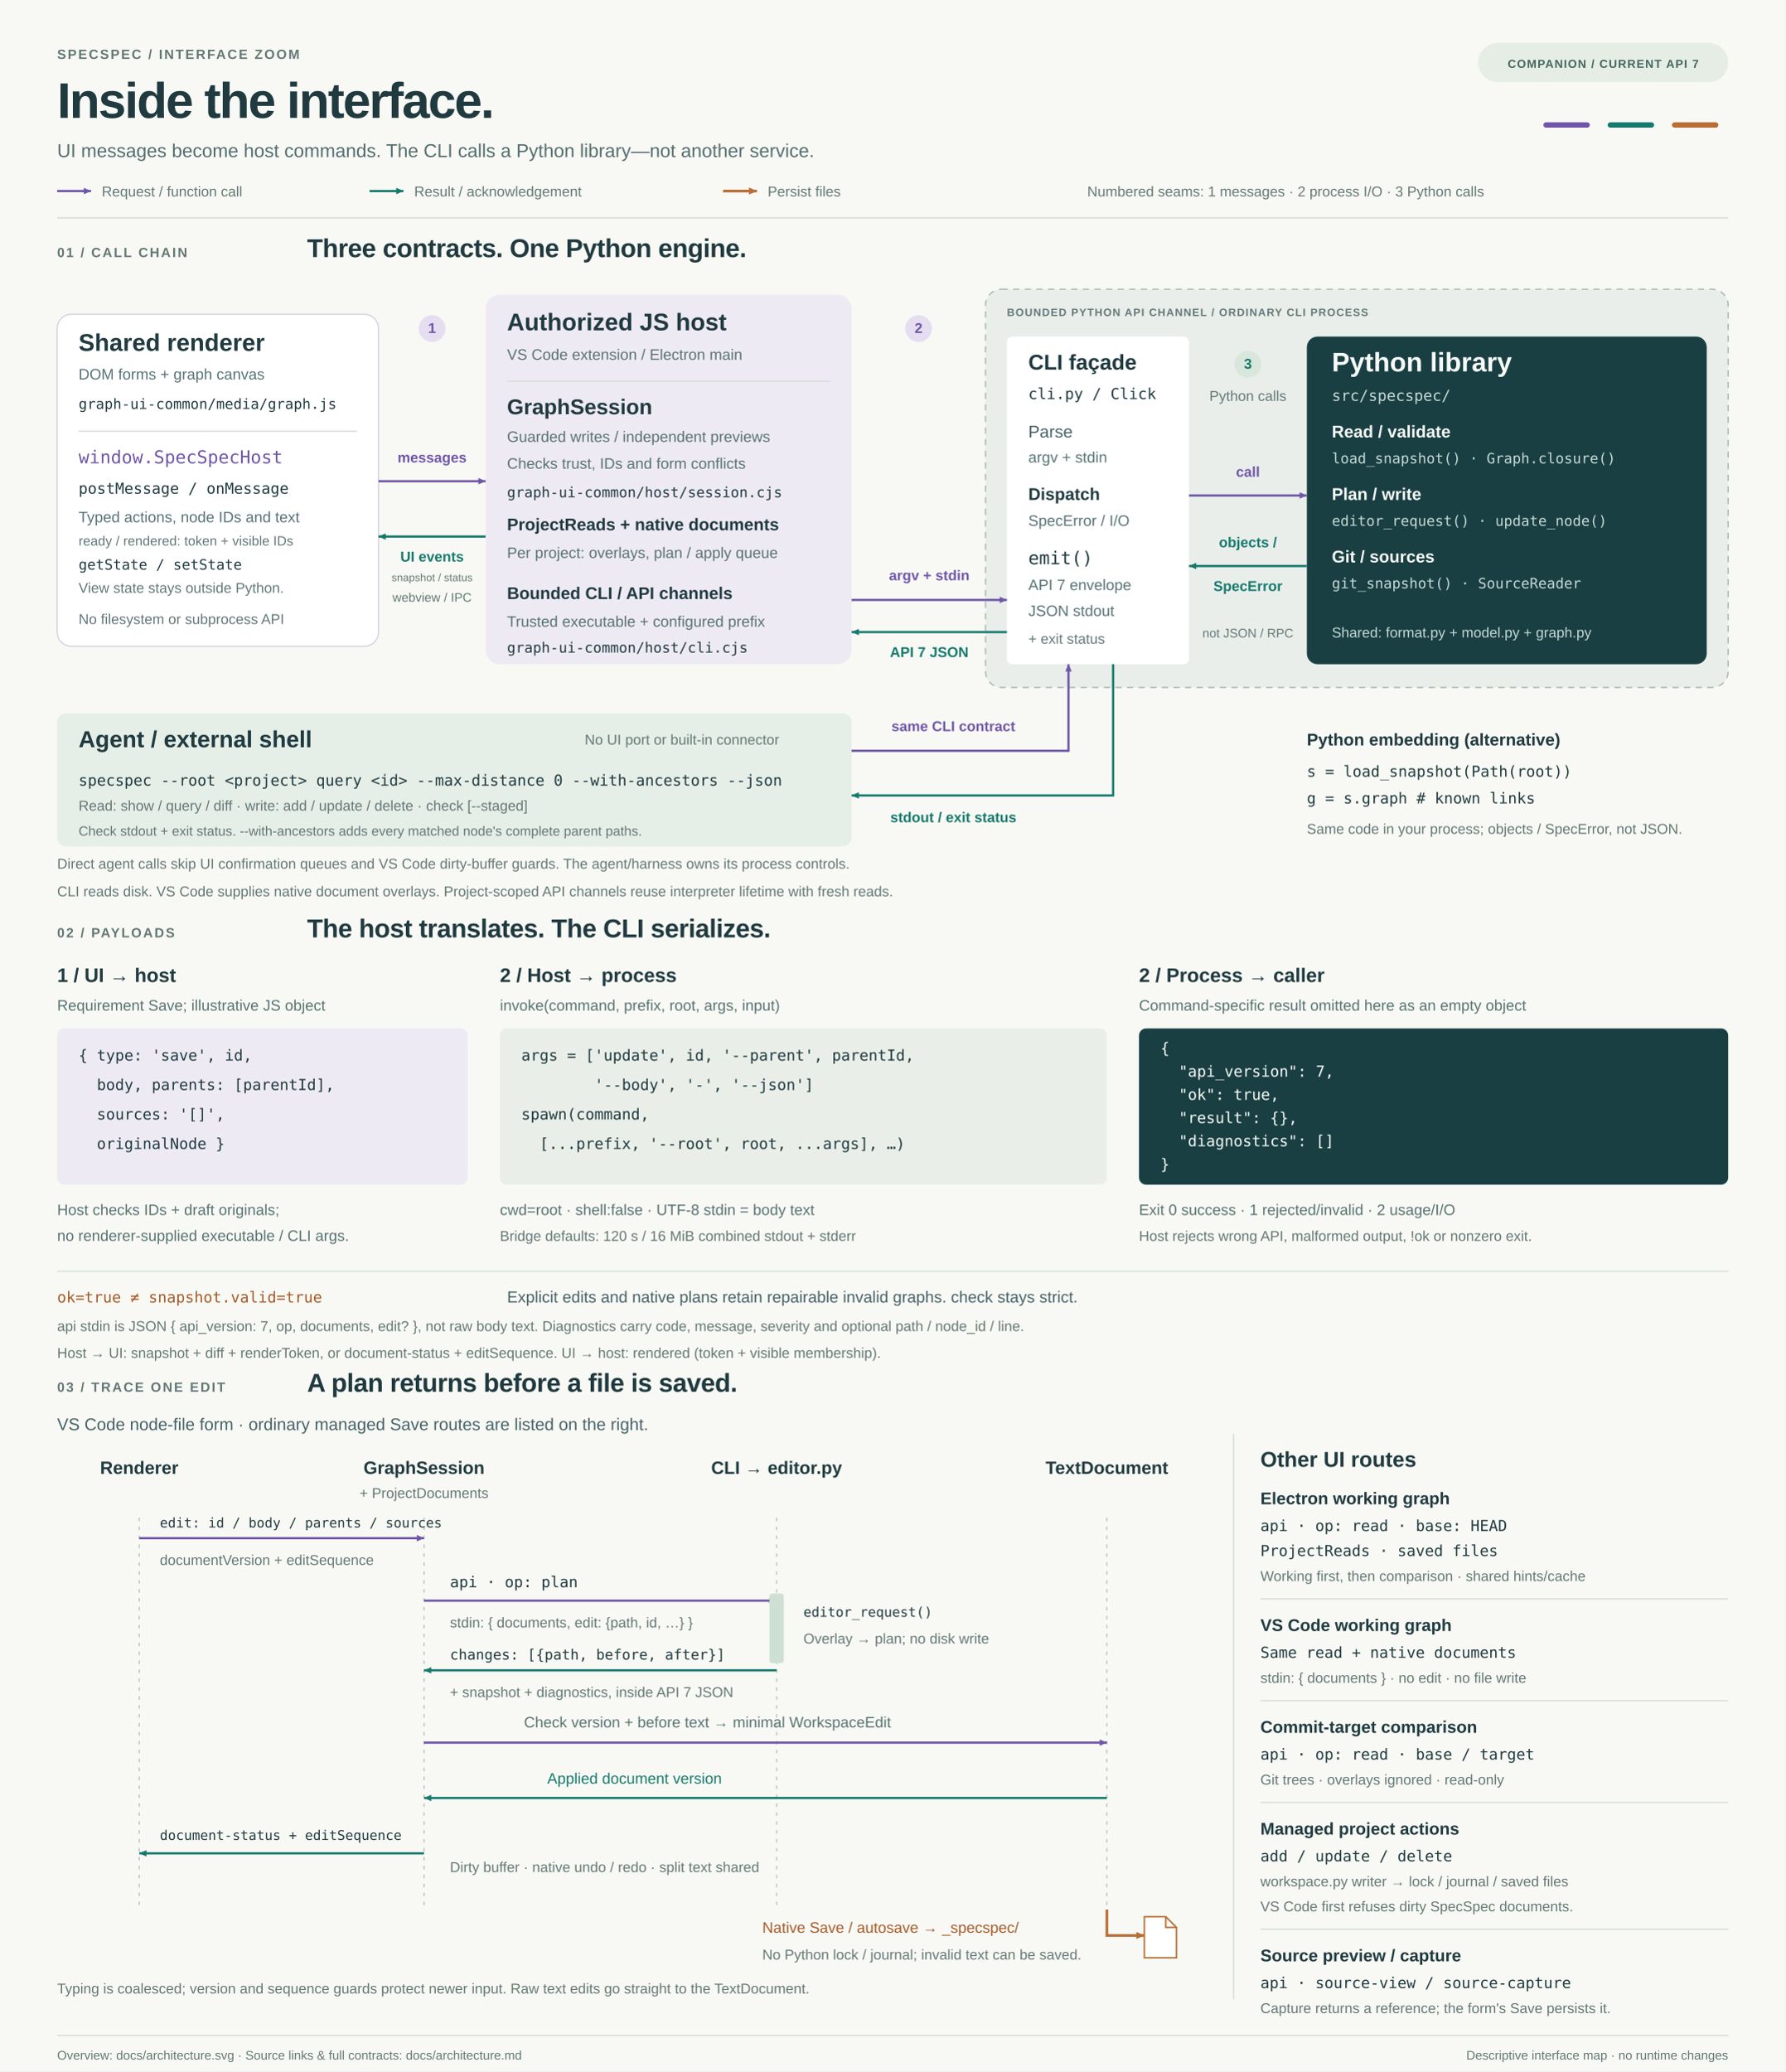
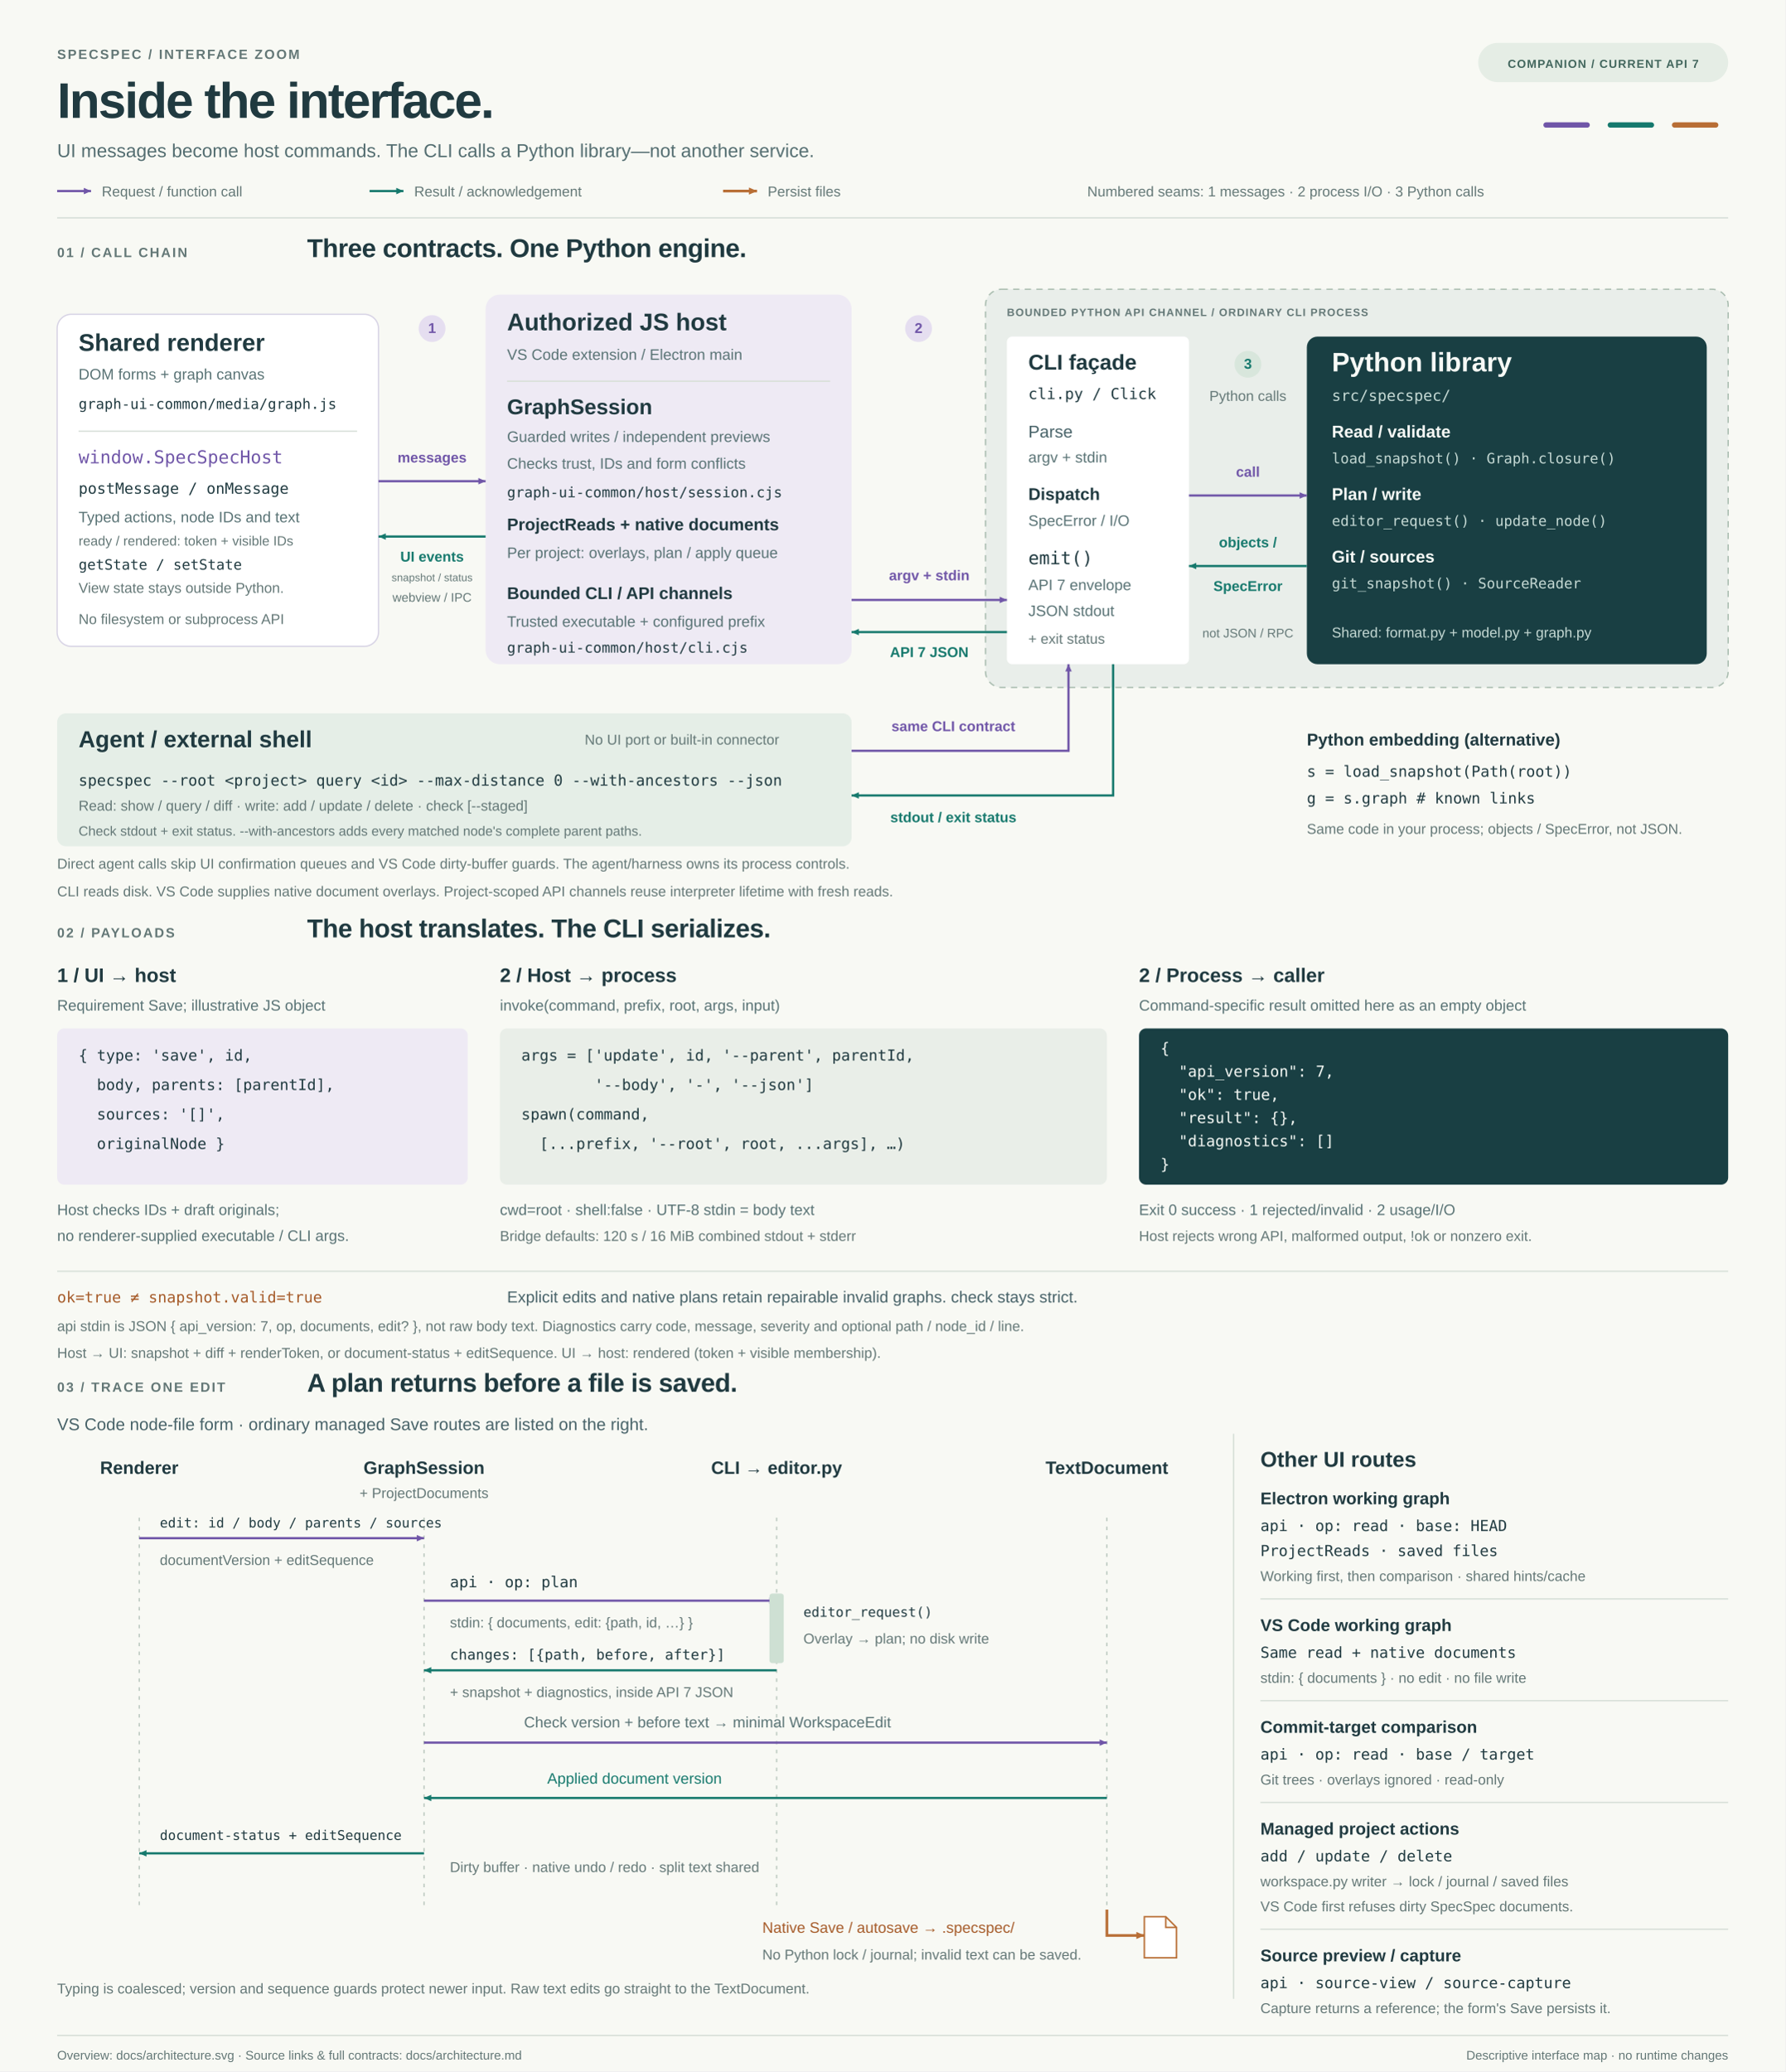
<svg xmlns="http://www.w3.org/2000/svg" width="2000" height="2320" viewBox="0 0 2000 2320" role="img" aria-labelledby="interface-title interface-description">
  <defs>
    <style>
      text { font-family: "Segoe UI", Arial, sans-serif; fill: #203a40; }
      .eyebrow { font-size: 15px; font-weight: 700; letter-spacing: 1.8px; fill: #637776; }
      .title { font-size: 56px; font-weight: 700; letter-spacing: -1.8px; }
      .subtitle { font-size: 21px; fill: #536d70; }
      .section { font-size: 29px; font-weight: 650; letter-spacing: -.4px; }
      .heading { font-size: 24px; font-weight: 650; }
      .body { font-size: 19px; fill: #466167; }
      .small { font-size: 17px; fill: #587274; }
      .caption { font-size: 16px; fill: #637776; }
      .code { font-family: Consolas, "DejaVu Sans Mono", monospace; font-size: 17px; }
      .label { font-size: 16px; font-weight: 600; }
      .purple { fill: #7056a8; }
      .teal { fill: #16796d; }
      .gold { fill: #a55a28; }
      .white { fill: #f7faf6; }
      .light { fill: #c6dad5; }
      .request { fill: none; stroke: #7056a8; stroke-width: 2.5; marker-end: url(#request-arrow); }
      .response { fill: none; stroke: #16796d; stroke-width: 2.5; marker-end: url(#response-arrow); }
      .write { fill: none; stroke: #b86e35; stroke-width: 3; marker-end: url(#write-arrow); }
      .hairline { fill: none; stroke: #d7dfd8; stroke-width: 1.5; }
      .lifeline { fill: none; stroke: #bdcac1; stroke-width: 1.5; stroke-dasharray: 4 6; }
    </style>
    <marker id="request-arrow" viewBox="0 0 10 10" refX="9" refY="5" markerWidth="9" markerHeight="9" markerUnits="userSpaceOnUse" orient="auto">
      <path d="M0 1L9 5L0 9Z" fill="#7056a8" />
    </marker>
    <marker id="response-arrow" viewBox="0 0 10 10" refX="9" refY="5" markerWidth="9" markerHeight="9" markerUnits="userSpaceOnUse" orient="auto">
      <path d="M0 1L9 5L0 9Z" fill="#16796d" />
    </marker>
    <marker id="write-arrow" viewBox="0 0 10 10" refX="9" refY="5" markerWidth="10" markerHeight="10" markerUnits="userSpaceOnUse" orient="auto">
      <path d="M0 1L9 5L0 9Z" fill="#b86e35" />
    </marker>
  </defs>
  <rect width="2000" height="2320" fill="#f8f9f4" />
  <g id="introduction" aria-label="Companion interface zoom and visual key">
    <text x="64" y="66" class="eyebrow">SPECSPEC / INTERFACE ZOOM</text>
    <text x="64" y="132" class="title">Inside the interface.</text>
    <text x="64" y="176" class="subtitle">UI messages become host commands. The CLI calls a Python library—not another service.</text>
    <rect x="1656" y="48" width="280" height="44" rx="22" fill="#e5ede5" />
    <text x="1796" y="76" text-anchor="middle" class="eyebrow" style="font-size:13px;letter-spacing:1px;fill:#42665d">COMPANION / CURRENT API 7</text>
    <path d="M1732 140H1778" stroke="#7056a8" stroke-width="6" stroke-linecap="round" />
    <path d="M1804 140H1850" stroke="#16796d" stroke-width="6" stroke-linecap="round" />
    <path d="M1876 140H1922" stroke="#b86e35" stroke-width="6" stroke-linecap="round" />
    <path d="M64 214H102" class="request" />
    <text x="114" y="220" class="caption">Request / function call</text>
    <path d="M414 214H452" class="response" />
    <text x="464" y="220" class="caption">Result / acknowledgement</text>
    <path d="M810 214H848" class="write" />
    <text x="860" y="220" class="caption">Persist files</text>
    <text x="1218" y="220" class="caption">Numbered seams: 1 messages · 2 process I/O · 3 Python calls</text>
    <path d="M64 244H1936" class="hairline" />
  </g>
  <g id="interface-chain" aria-label="Message port, subprocess contract and in-process library calls">
    <text x="64" y="288" class="eyebrow">01 / CALL CHAIN</text>
    <text x="344" y="288" class="section">Three contracts. One Python engine.</text>
    <g id="renderer-port" aria-label="Unprivileged shared renderer and SpecSpecHost message/state methods">
      <rect x="64" y="352" width="360" height="372" rx="16" fill="#fff" stroke="#d8d4e5" stroke-width="1.5" />
      <text x="88" y="393" class="heading" style="font-size:27px">Shared renderer</text>
      <text x="88" y="425" class="small">DOM forms + graph canvas</text>
      <text x="88" y="458" class="code" style="font-size:16px">graph-ui-common/media/graph.js</text>
      <path d="M88 483H400" class="hairline" />
      <text x="88" y="519" class="code purple" style="font-size:20px">window.SpecSpecHost</text>
      <text x="88" y="553" class="code">postMessage / onMessage</text>
      <text x="88" y="585" class="small">Typed actions, node IDs and text</text>
      <text x="88" y="611" class="caption" style="font-size:15px">ready / rendered: token + visible IDs</text>
      <text x="88" y="638" class="code" style="font-size:16px">getState / setState</text>
      <text x="88" y="664" class="caption">View state stays outside Python.</text>
      <text x="88" y="699" class="caption">No filesystem or subprocess API</text>
    </g>
    <g id="host-coordination" aria-label="Authorized host adapters, per-view GraphSession, per-project ProjectDocuments and bounded CLI bridge">
      <rect x="544" y="330" width="410" height="414" rx="16" fill="#eeeaf4" />
      <text x="568" y="370" class="heading" style="font-size:27px">Authorized JS host</text>
      <text x="568" y="403" class="small">VS Code extension / Electron main</text>
      <path d="M568 427H930" class="hairline" />
      <text x="568" y="464" class="heading">GraphSession</text>
      <text x="568" y="495" class="small">Guarded writes / independent previews</text>
      <text x="568" y="525" class="small">Checks trust, IDs and form conflicts</text>
      <text x="568" y="557" class="code" style="font-size:16px">graph-ui-common/host/session.cjs</text>
      <text x="568" y="594" class="body" style="font-weight:650;fill:#203a40">ProjectReads + native documents</text>
      <text x="568" y="625" class="small">Per project: overlays, plan / apply queue</text>
      <text x="568" y="671" class="body" style="font-weight:650;fill:#203a40">Bounded CLI / API channels</text>
      <text x="568" y="702" class="small">Trusted executable + configured prefix</text>
      <text x="568" y="731" class="code" style="font-size:16px">graph-ui-common/host/cli.cjs</text>
    </g>
    <g id="message-contract" aria-label="Contract one: host-neutral messages through VS Code webview messaging or Electron's scoped preload IPC">
      <circle cx="484" cy="368" r="15" fill="#e5def0" />
      <text x="484" y="373" text-anchor="middle" class="label purple">1</text>
      <path d="M424 539H544" class="request" />
      <text x="484" y="518" text-anchor="middle" class="label purple">messages</text>
      <path d="M544 601H424" class="response" />
      <text x="484" y="629" text-anchor="middle" class="label teal">UI events</text>
      <text x="484" y="651" text-anchor="middle" class="caption" style="font-size:12px">snapshot / status</text>
      <text x="484" y="674" text-anchor="middle" class="caption" style="font-size:14px">webview / IPC</text>
    </g>
    <g id="python-process" aria-label="Project-scoped Python API channels or ordinary CLI processes; facade and library share each process">
      <rect x="1104" y="324" width="832" height="446" rx="18" fill="#e9eeea" stroke="#aabdb0" stroke-width="1.5" stroke-dasharray="7 6" />
      <text x="1128" y="354" class="eyebrow" style="font-size:12px;letter-spacing:1px">BOUNDED PYTHON API CHANNEL / ORDINARY CLI PROCESS</text>
      <g id="cli-facade" aria-label="Click parses inputs, dispatches ordinary Python calls and emits results or guarded diagnostics">
        <rect x="1128" y="377" width="204" height="367" rx="6" fill="#fff" />
        <text x="1152" y="414" class="heading">CLI façade</text>
        <text x="1152" y="447" class="code">cli.py / Click</text>
        <text x="1152" y="490" class="body">Parse</text>
        <text x="1152" y="518" class="small">argv + stdin</text>
        <text x="1152" y="560" class="body" style="font-weight:650;fill:#203a40">Dispatch</text>
        <text x="1152" y="589" class="small">SpecError / I/O</text>
        <text x="1152" y="632" class="code" style="font-size:20px">emit()</text>
        <text x="1152" y="661" class="small">API 7 envelope</text>
        <text x="1152" y="690" class="small">JSON stdout</text>
        <text x="1152" y="721" class="caption">+ exit status</text>
      </g>
      <g id="python-library" aria-label="Reusable domain functions and types; read/validation, non-writing plans, managed mutations and Git/source resolution share graph rules">
        <rect x="1464" y="377" width="448" height="367" rx="12" fill="#193f43" />
        <text x="1492" y="416" class="heading white" style="font-size:30px">Python library</text>
        <text x="1492" y="449" class="code light">src/specspec/</text>
        <text x="1492" y="490" class="body white" style="font-weight:650">Read / validate</text>
        <text x="1492" y="519" class="code light" style="font-size:16px">load_snapshot() · Graph.closure()</text>
        <text x="1492" y="560" class="body white" style="font-weight:650">Plan / write</text>
        <text x="1492" y="589" class="code light" style="font-size:16px">editor_request() · update_node()</text>
        <text x="1492" y="630" class="body white" style="font-weight:650">Git / sources</text>
        <text x="1492" y="659" class="code light" style="font-size:16px">git_snapshot() · SourceReader</text>
        <text x="1492" y="714" class="small light" style="font-size:16px">Shared: format.py + model.py + graph.py</text>
      </g>
      <g id="library-contract" aria-label="Contract three: ordinary function calls return Python records or raise SpecError; no RPC or second process">
        <circle cx="1398" cy="408" r="15" fill="#d8e6dc" />
        <text x="1398" y="413" text-anchor="middle" class="label teal">3</text>
        <text x="1398" y="449" text-anchor="middle" class="caption">Python calls</text>
        <path d="M1332 555H1464" class="request" />
        <text x="1398" y="534" text-anchor="middle" class="label purple">call</text>
        <path d="M1464 634H1332" class="response" />
        <text x="1398" y="613" text-anchor="middle" class="label teal">objects /</text>
        <text x="1398" y="662" text-anchor="middle" class="label teal">SpecError</text>
        <text x="1398" y="714" text-anchor="middle" class="caption" style="font-size:14px">not JSON / RPC</text>
      </g>
    </g>
    <g id="subprocess-contract" aria-label="Contract two: explicit root, shell-free argv and UTF-8 stdin in; versioned JSON and exit status out">
      <circle cx="1029" cy="368" r="15" fill="#e5def0" />
      <text x="1029" y="373" text-anchor="middle" class="label purple">2</text>
      <path d="M954 672H1128" class="request" />
      <text x="1041" y="650" text-anchor="middle" class="label purple">argv + stdin</text>
      <path d="M1128 708H954" class="response" />
      <text x="1041" y="736" text-anchor="middle" class="label teal">API 7 JSON</text>
    </g>
    <g id="agent-cli" aria-label="The agent calls the same CLI directly, bypassing renderer messages and JavaScript host coordination">
      <rect x="64" y="799" width="890" height="149" rx="10" fill="#e5eee7" />
      <text x="88" y="837" class="heading" style="font-size:26px">Agent / external shell</text>
      <text x="655" y="834" class="caption">No UI port or built-in connector</text>
      <text x="88" y="880" class="code" style="font-size:17px">specspec --root &lt;project&gt; query &lt;id&gt; --max-distance 0 --with-ancestors --json</text>
      <text x="88" y="908" class="caption">Read: show / query / diff · write: add / update / delete · check [--staged]</text>
      <text x="88" y="936" class="caption" style="font-size:15px">Check stdout + exit status. --with-ancestors adds every matched node's complete parent paths.</text>
      <path d="M954 841H1197V744" class="request" />
      <text x="1068" y="819" text-anchor="middle" class="label purple">same CLI contract</text>
      <path d="M1247 744V891H954" class="response" />
      <text x="1068" y="921" text-anchor="middle" class="label teal">stdout / exit status</text>
    </g>
    <g id="python-embedding" aria-label="Alternative Python embedding imports the same modules in the caller's own process; it is not a connection to the CLI process">
      <text x="1464" y="835" class="body" style="font-weight:650;fill:#203a40">Python embedding (alternative)</text>
      <text x="1464" y="870" class="code">s = load_snapshot(Path(root))</text>
      <text x="1464" y="900" class="code">g = s.graph  # known links</text>
      <text x="1464" y="934" class="caption">Same code in your process; objects / SpecError, not JSON.</text>
    </g>
    <text x="64" y="973" class="caption">Direct agent calls skip UI confirmation queues and VS Code dirty-buffer guards. The agent/harness owns its process controls.</text>
    <text x="64" y="1004" class="caption">CLI reads disk. VS Code supplies native document overlays. Project-scoped API channels reuse interpreter lifetime with fresh reads.</text>
  </g>
  <g id="wire-examples" aria-label="Illustrative renderer Save message, translated process call and returned API envelope">
    <text x="64" y="1050" class="eyebrow">02 / PAYLOADS</text>
    <text x="344" y="1050" class="section">The host translates. The CLI serializes.</text>
    <g id="ui-message-example" xml:space="preserve" aria-label="Contract one example: a managed Save message contains data, not arbitrary CLI commands">
      <text x="64" y="1100" class="heading" style="font-size:22px">1 / UI → host</text>
      <text x="64" y="1132" class="small">Requirement Save; illustrative JS object</text>
      <rect x="64" y="1152" width="460" height="175" rx="8" fill="#eeeaf4" />
      <text x="88" y="1188" class="code">{ type: 'save', id,</text>
      <text x="88" y="1221" class="code">  body, parents: [parentId],</text>
      <text x="88" y="1254" class="code">  sources: '[]',</text>
      <text x="88" y="1287" class="code">  originalNode }</text>
      <text x="64" y="1361" class="small">Host checks IDs + draft originals;</text>
      <text x="64" y="1390" class="small">no renderer-supplied executable / CLI args.</text>
    </g>
    <g id="cli-request-example" xml:space="preserve" aria-label="Contract two request: the host constructs update argv and sends raw body text on stdin">
      <text x="560" y="1100" class="heading" style="font-size:22px">2 / Host → process</text>
      <text x="560" y="1132" class="small">invoke(command, prefix, root, args, input)</text>
      <rect x="560" y="1152" width="680" height="175" rx="8" fill="#e9eee8" />
      <text x="584" y="1188" class="code">args = ['update', id, '--parent', parentId,</text>
      <text x="584" y="1221" class="code">        '--body', '-', '--json']</text>
      <text x="584" y="1254" class="code">spawn(command,</text>
      <text x="584" y="1287" class="code">  [...prefix, '--root', root, ...args], …)</text>
      <text x="560" y="1361" class="small">cwd=root · shell:false · UTF-8 stdin = body text</text>
      <text x="560" y="1390" class="caption">Bridge defaults: 120 s / 16 MiB combined stdout + stderr</text>
    </g>
    <g id="json-response-example" aria-label="Contract two response: one JSON envelope on stdout plus the process exit status">
      <text x="1276" y="1100" class="heading" style="font-size:22px">2 / Process → caller</text>
      <text x="1276" y="1132" class="small">Command-specific result omitted here as an empty object</text>
      <rect x="1276" y="1152" width="660" height="175" rx="8" fill="#193f43" />
      <text id="json-envelope" x="1300" y="1180" class="code white" xml:space="preserve">
        <tspan x="1300" y="1180">{</tspan>
        <tspan x="1300" y="1206">  "api_version": 7,</tspan>
        <tspan x="1300" y="1232">  "ok": true,</tspan>
        <tspan x="1300" y="1258">  "result": {},</tspan>
        <tspan x="1300" y="1284">  "diagnostics": []</tspan>
        <tspan x="1300" y="1310">}</tspan>
      </text>
      <text x="1276" y="1361" class="small">Exit 0 success · 1 rejected/invalid · 2 usage/I/O</text>
      <text x="1276" y="1390" class="caption">Host rejects wrong API, malformed output, !ok or nonzero exit.</text>
    </g>
    <g id="validity-contract" aria-label="A successful editor request may return an invalid snapshot; process success is not graph validity">
      <path d="M64 1424H1936" class="hairline" />
      <text x="64" y="1459" class="code gold">ok=true ≠ snapshot.valid=true</text>
      <text x="568" y="1459" class="body" style="font-size:18px">Explicit edits and native plans retain repairable invalid graphs. check stays strict.</text>
      <text x="64" y="1491" class="caption">api stdin is JSON { api_version: 7, op, documents, edit? }, not raw body text. Diagnostics carry code, message, severity and optional path / node_id / line.</text>
    </g>
    <g id="render-handshake" aria-label="Host results become UI snapshot or document-status events; a rendered token and visible membership acknowledge drawing">
      <text x="64" y="1521" class="caption">Host → UI: snapshot + diff + renderToken, or document-status + editSequence. UI → host: rendered (token + visible membership).</text>
    </g>
  </g>
  <g id="native-edit-trace" aria-label="Sequence trace of one VS Code form edit and its separate native file Save">
    <text x="64" y="1559" class="eyebrow">03 / TRACE ONE EDIT</text>
    <text x="344" y="1559" class="section">A plan returns before a file is saved.</text>
    <text x="64" y="1602" class="body">VS Code node-file form · ordinary managed Save routes are listed on the right.</text>
    <g id="trace-participants" aria-label="Renderer, shared host document coordination, Python editor command and VS Code native TextDocument">
      <text x="156" y="1651" text-anchor="middle" class="heading" style="font-size:20px">Renderer</text>
      <text x="475" y="1651" text-anchor="middle" class="heading" style="font-size:20px">GraphSession</text>
      <text x="475" y="1678" text-anchor="middle" class="caption">+ ProjectDocuments</text>
      <text x="870" y="1651" text-anchor="middle" class="heading" style="font-size:20px">CLI → editor.py</text>
      <text x="1240" y="1651" text-anchor="middle" class="heading" style="font-size:20px">TextDocument</text>
      <path d="M156 1700V2139M475 1700V2139M870 1700V2139M1240 1700V2139" class="lifeline" />
    </g>
    <g id="trace-form-message" aria-label="Sequence-numbered edit input is coalesced and bound to the current native resource">
      <path d="M156 1723H475" class="request" />
      <text x="179" y="1711" class="code" style="font-size:15px">edit: id / body / parents / sources</text>
      <text x="179" y="1753" class="caption">documentVersion + editSequence</text>
    </g>
    <g id="trace-editor-request" aria-label="The host sends all open document overlays plus the requested edit on editor stdin">
      <path d="M475 1793H870" class="request" />
      <text x="504" y="1778" class="code">api · op: plan</text>
      <text x="504" y="1823" class="caption">stdin: { documents, edit: {path, id, …} }</text>
      <rect x="862" y="1785" width="16" height="78" rx="3" fill="#cee0d3" />
      <text x="900" y="1811" class="code" style="font-size:15px">editor_request()</text>
      <text x="900" y="1841" class="caption">Overlay → plan; no disk write</text>
    </g>
    <g id="trace-editor-result" aria-label="The CLI returns exact before/after text, snapshot and diagnostics to project-level coordination">
      <path d="M870 1871H475" class="response" />
      <text x="504" y="1859" class="code" style="font-size:16px">changes: [{path, before, after}]</text>
      <text x="504" y="1901" class="caption">+ snapshot + diagnostics, inside API 7 JSON</text>
    </g>
    <g id="trace-apply" aria-label="The host checks version and before text, then applies a minimal WorkspaceEdit to the native document">
      <path d="M475 1952H1240" class="request" />
      <text x="587" y="1935" class="small">Check version + before text → minimal WorkspaceEdit</text>
      <path d="M1240 2014H475" class="response" />
      <text x="613" y="1998" class="small teal">Applied document version</text>
    </g>
    <g id="trace-ack" aria-label="A matching document-status sequence acknowledgement returns to the renderer without clearing newer input">
      <path d="M475 2076H156" class="response" />
      <text x="179" y="2061" class="code" style="font-size:15px">document-status + editSequence</text>
      <text x="504" y="2097" class="caption">Dirty buffer · native undo / redo · split text shared</text>
    </g>
    <g id="trace-native-save" aria-label="Native Save or autosave persists the TextDocument to node files separately from Python; invalid text may be saved">
      <path d="M1240 2139V2168H1282" class="write" />
      <path d="M1282 2147H1306L1318 2159V2193H1282ZM1306 2147V2159H1318" fill="#fff" stroke="#b86e35" stroke-width="1.7" />
-       <text x="854" y="2165" class="small gold">Native Save / autosave → _specspec/</text>
+       <text x="854" y="2165" class="small gold">Native Save / autosave → .specspec/</text>
      <text x="854" y="2195" class="caption">No Python lock / journal; invalid text can be saved.</text>
    </g>
    <text x="64" y="2233" class="caption">Typing is coalesced; version and sequence guards protect newer input. Raw text edits go straight to the TextDocument.</text>
  </g>
  <g id="command-routing" aria-label="Other UI routes choose different CLI commands and library paths according to view and persistence owner">
    <path d="M1382 1606V2239" class="hairline" />
    <text x="1412" y="1643" class="heading">Other UI routes</text>
    <text x="1412" y="1685" class="body" style="font-weight:650;fill:#203a40">Electron working graph</text>
    <text x="1412" y="1715" class="code">api · op: read · base: HEAD</text>
    <text x="1412" y="1743" class="code">ProjectReads · saved files</text>
    <text x="1412" y="1771" class="caption">Working first, then comparison · shared hints/cache</text>
    <path d="M1412 1791H1936" class="hairline" />
    <text x="1412" y="1827" class="body" style="font-weight:650;fill:#203a40">VS Code working graph</text>
    <text x="1412" y="1857" class="code">Same read + native documents</text>
    <text x="1412" y="1885" class="caption">stdin: { documents } · no edit · no file write</text>
    <path d="M1412 1905H1936" class="hairline" />
    <text x="1412" y="1941" class="body" style="font-weight:650;fill:#203a40">Commit-target comparison</text>
    <text x="1412" y="1971" class="code">api · op: read · base / target</text>
    <text x="1412" y="1999" class="caption">Git trees · overlays ignored · read-only</text>
    <path d="M1412 2019H1936" class="hairline" />
    <text x="1412" y="2055" class="body" style="font-weight:650;fill:#203a40">Managed project actions</text>
    <text x="1412" y="2085" class="code">add / update / delete</text>
    <text x="1412" y="2113" class="caption">workspace.py writer → lock / journal / saved files</text>
    <text x="1412" y="2141" class="caption">VS Code first refuses dirty SpecSpec documents.</text>
    <path d="M1412 2161H1936" class="hairline" />
    <text x="1412" y="2197" class="body" style="font-weight:650;fill:#203a40">Source preview / capture</text>
    <text x="1412" y="2227" class="code">api · source-view / source-capture</text>
    <text x="1412" y="2255" class="caption">Capture returns a reference; the form's Save persists it.</text>
  </g>
  <path d="M64 2280H1936" class="hairline" />
  <text x="64" y="2307" class="caption" style="font-size:14px">Overview: docs/architecture.svg · Source links &amp; full contracts: docs/architecture.md</text>
  <text x="1936" y="2307" text-anchor="end" class="caption" style="font-size:14px">Descriptive interface map · no runtime changes</text>
</svg>
